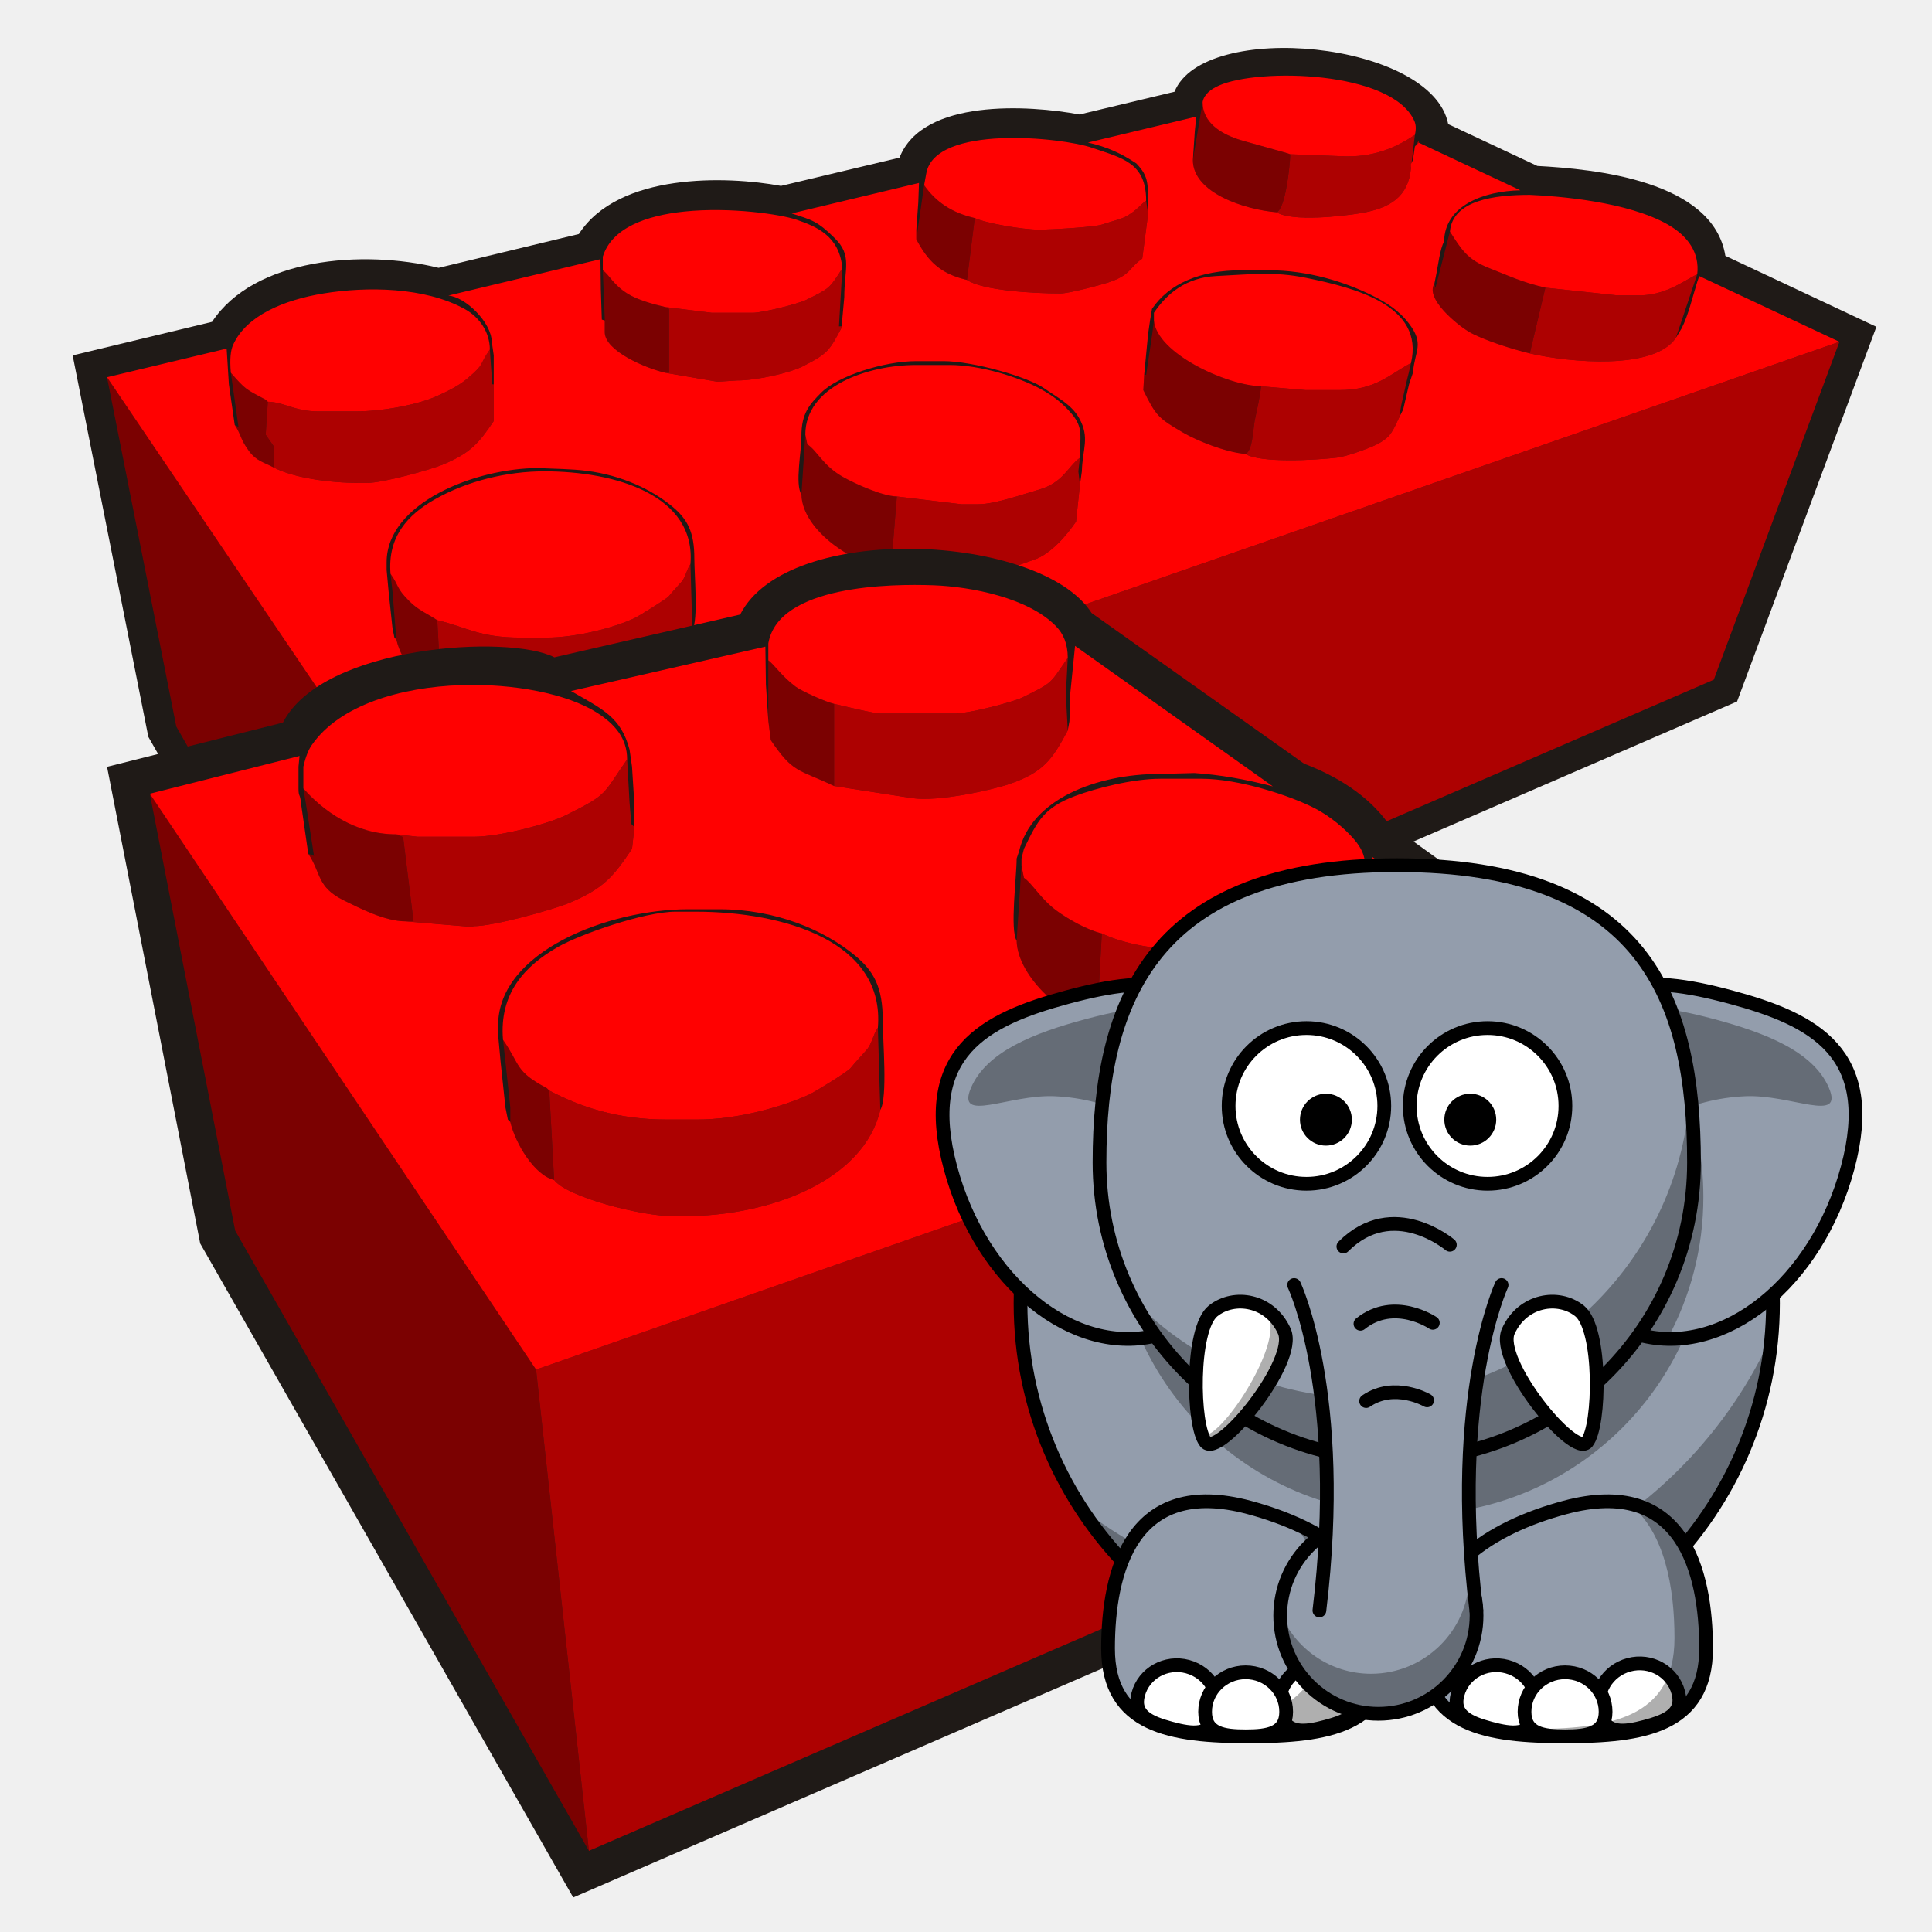
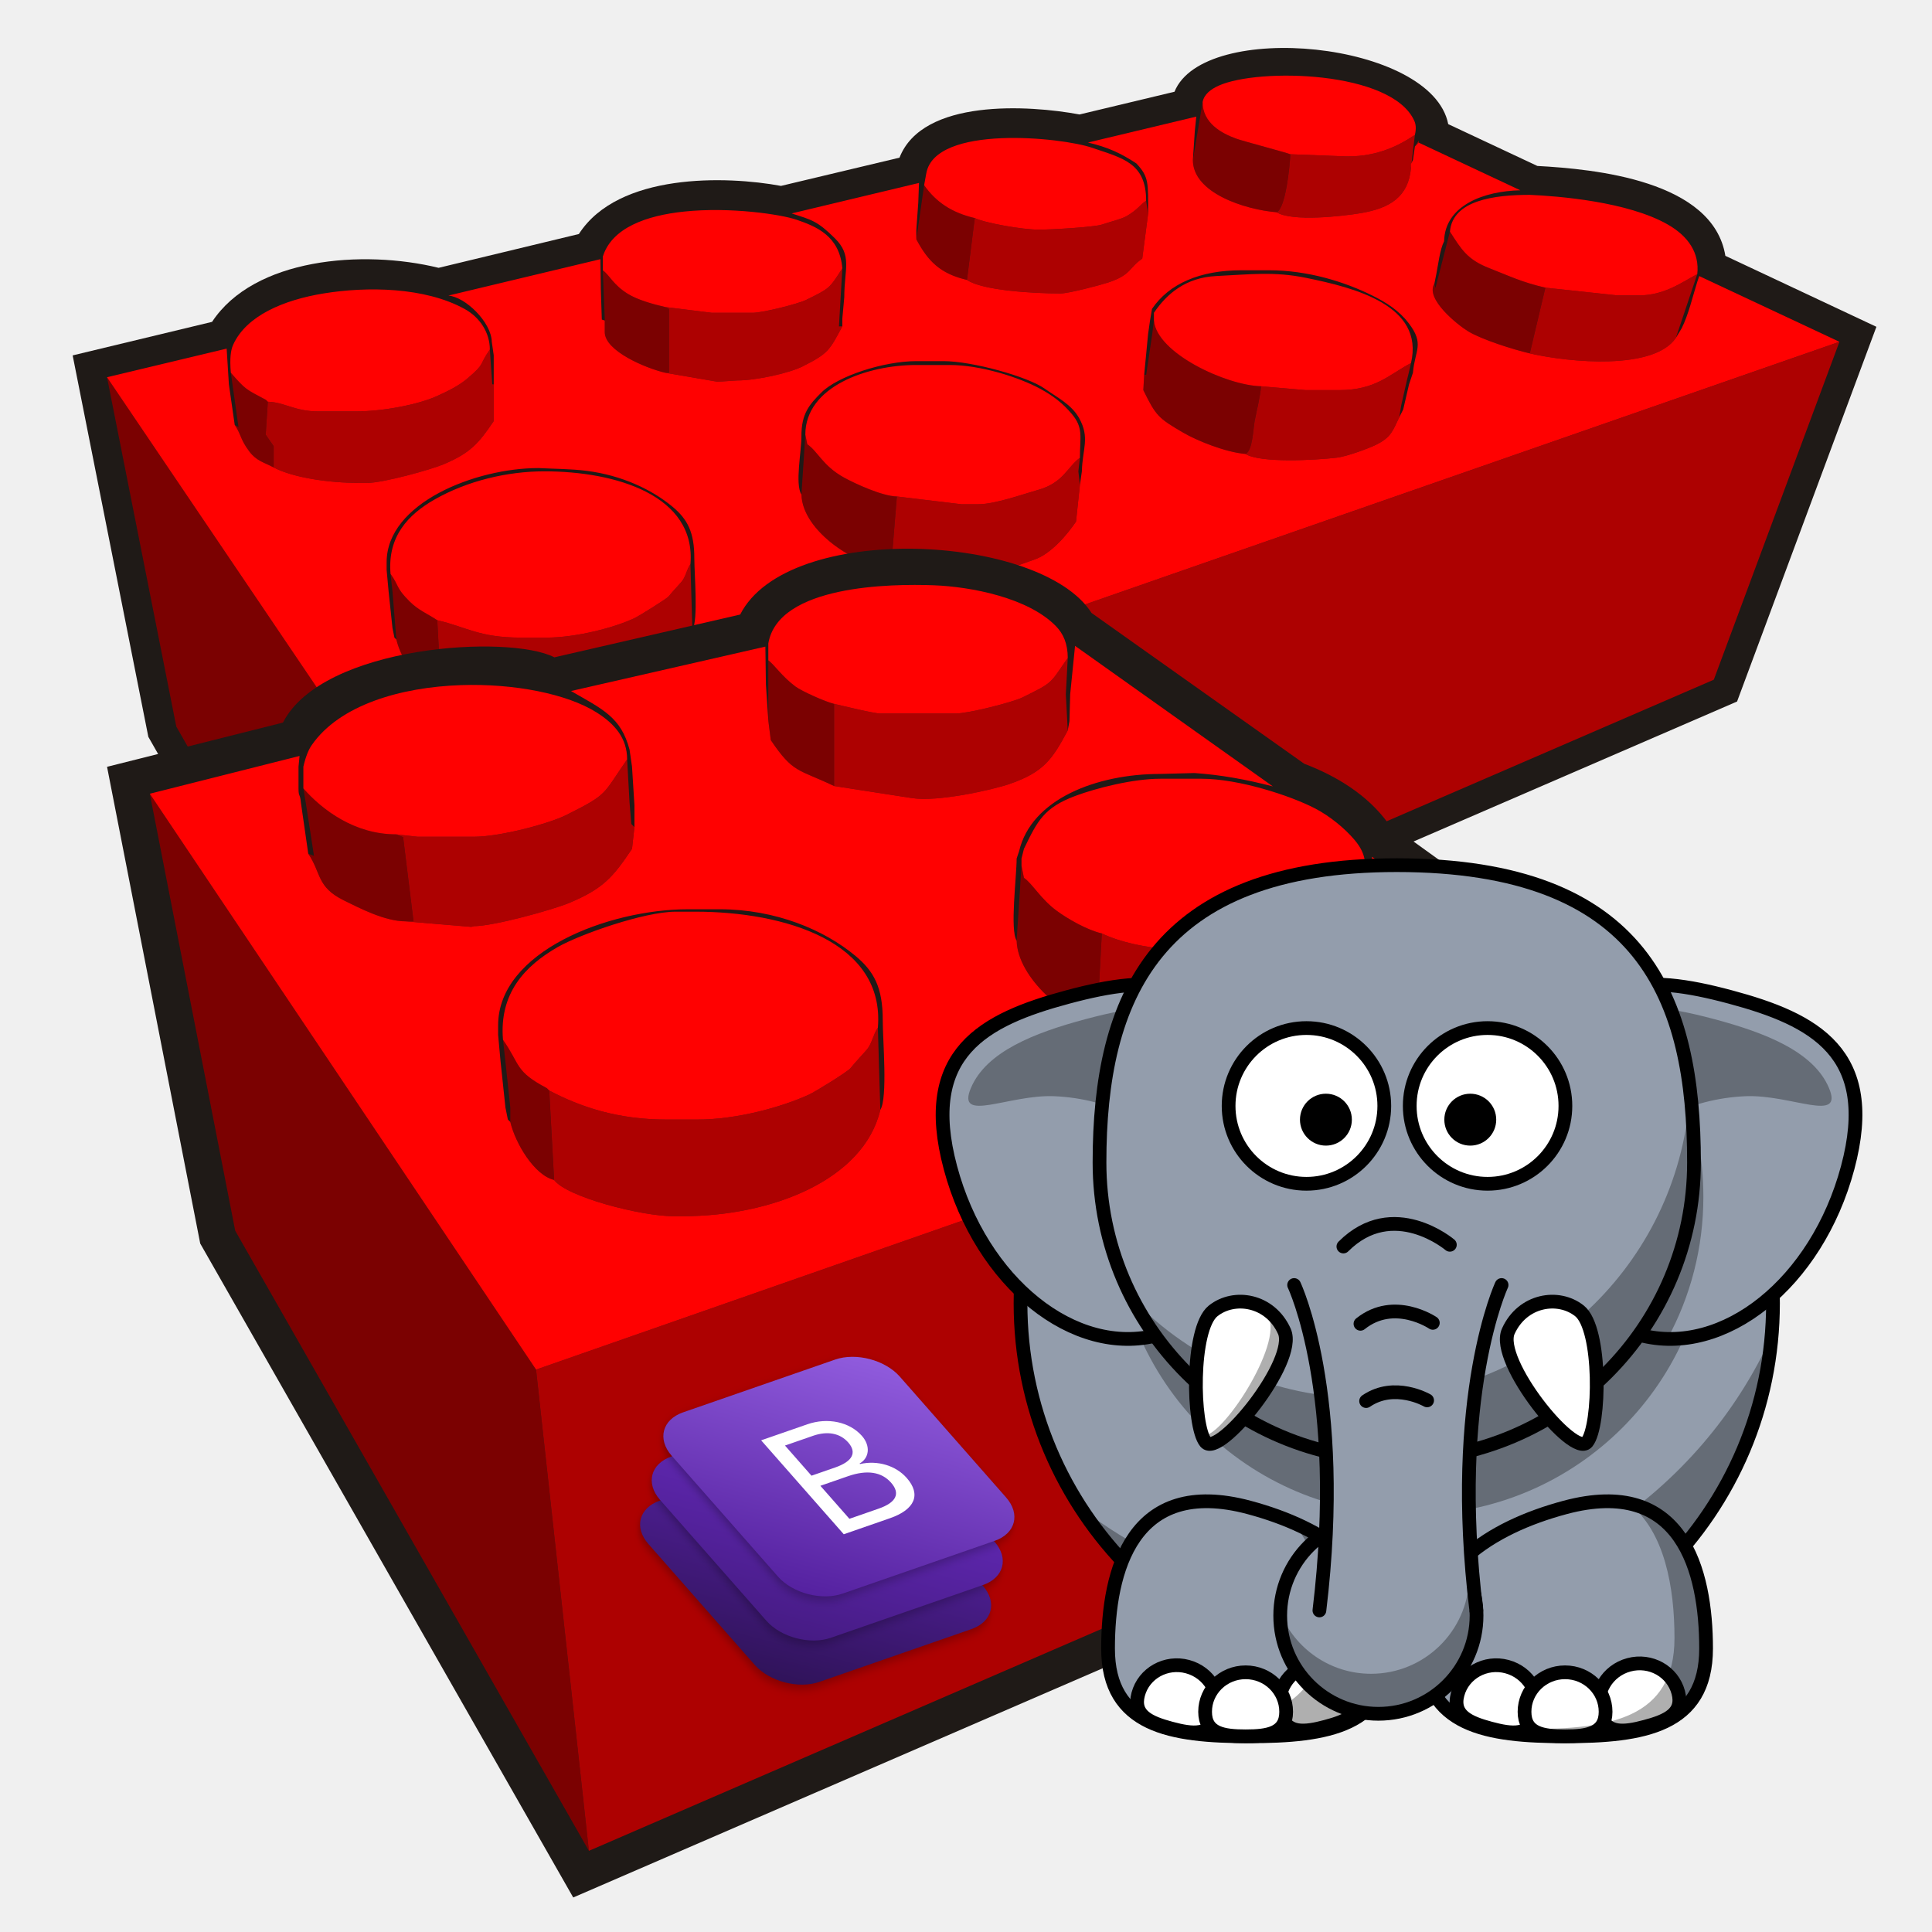
- <svg xmlns="http://www.w3.org/2000/svg" xml:space="preserve" width="600px" height="600px" style="shape-rendering:geometricPrecision; text-rendering:geometricPrecision; image-rendering:optimizeQuality; fill-rule:evenodd; clip-rule:evenodd" viewBox="0 0 600 600" version="1.1" id="svg22">
+ <svg xmlns="http://www.w3.org/2000/svg" xmlns:xlink="http://www.w3.org/1999/xlink" xml:space="preserve" width="600px" height="600px" style="shape-rendering:geometricPrecision; text-rendering:geometricPrecision; image-rendering:optimizeQuality; fill-rule:evenodd; clip-rule:evenodd" viewBox="0 0 600 600" version="1.1" id="svg22">
  <defs id="defs4">
    <style type="text/css" id="style2">
    .fil0 {fill:#1F1A17}
    .fil1 {fill:#7B0101}
    .fil2 {fill:#AD0101}
    .fil3 {fill:#FF0101}
   </style>
+     <linearGradient x1="314.624" y1="547.206" x2="427.377" y2="432.484" id="linearGradient3834" xlink:href="#linearGradient3820" gradientUnits="userSpaceOnUse" gradientTransform="matrix(1.066667,0,0,1.066667,-55.46667,0)" />
+     <linearGradient id="linearGradient3820">
+       <stop id="stop3822" style="stop-color:#070135;stop-opacity:1" offset="0" />
+       <stop id="stop3824" style="stop-color:#612d50;stop-opacity:1" offset="1" />
+     </linearGradient>
+     <linearGradient x1="314.624" y1="547.206" x2="427.377" y2="432.484" id="linearGradient3834-3" xlink:href="#linearGradient3820" gradientUnits="userSpaceOnUse" gradientTransform="translate(-52)" />
+     <filter id="a" width="1.08" height="1.12" x="-0.04" y="-0.043" filterUnits="objectBoundingBox">
+       <feOffset dy="10" in="SourceAlpha" result="shadowOffsetOuter1" id="feOffset10" />
+       <feGaussianBlur in="shadowOffsetOuter1" result="shadowBlurOuter1" stdDeviation="10" id="feGaussianBlur12" />
+       <feColorMatrix in="shadowBlurOuter1" values="0 0 0 0 0 0 0 0 0 0 0 0 0 0 0 0 0 0 0.25 0" id="feColorMatrix14" />
+     </filter>
+     <linearGradient id="c" x1="357.805" x2="357.805" y1="268.965" y2="983.329" gradientTransform="scale(1.219845,0.8197762)" gradientUnits="userSpaceOnUse">
+       <stop offset="0%" stop-color="#5C24AE" id="stop4" />
+       <stop offset="100%" stop-color="#30135A" id="stop6" />
+     </linearGradient>
+     <filter id="d" width="1.08" height="1.12" x="-0.04" y="-0.043" filterUnits="objectBoundingBox">
+       <feOffset dy="10" in="SourceAlpha" result="shadowOffsetOuter1" id="feOffset23" />
+       <feGaussianBlur in="shadowOffsetOuter1" result="shadowBlurOuter1" stdDeviation="10" id="feGaussianBlur25" />
+       <feColorMatrix in="shadowBlurOuter1" values="0 0 0 0 0 0 0 0 0 0 0 0 0 0 0 0 0 0 0.25 0" id="feColorMatrix27" />
+     </filter>
+     <linearGradient id="f" x1="357.805" x2="357.805" y1="11.176" y2="849.146" gradientTransform="scale(1.219845,0.8197762)" gradientUnits="userSpaceOnUse">
+       <stop offset="0%" stop-color="#7331D4" id="stop17" />
+       <stop offset="100%" stop-color="#461B84" id="stop19" />
+     </linearGradient>
+     <filter id="g" width="1.08" height="1.12" x="-0.04" y="-0.043" filterUnits="objectBoundingBox">
+       <feOffset dy="10" in="SourceAlpha" result="shadowOffsetOuter1" id="feOffset36" />
+       <feGaussianBlur in="shadowOffsetOuter1" result="shadowBlurOuter1" stdDeviation="10" id="feGaussianBlur38" />
+       <feColorMatrix in="shadowBlurOuter1" values="0 0 0 0 0 0 0 0 0 0 0 0 0 0 0 0 0 0 0.25 0" id="feColorMatrix40" />
+     </filter>
+     <linearGradient id="i" x1="357.805" x2="357.805" y1="0.6" y2="714.963" gradientTransform="scale(1.219845,0.8197762)" gradientUnits="userSpaceOnUse">
+       <stop offset="0%" stop-color="#905BDD" id="stop30" />
+       <stop offset="100%" stop-color="#5521A0" id="stop32" />
+     </linearGradient>
  </defs>
  <g transform="matrix(0.9524495,0,0,0.9455897,16.91391,-23.86082)" style="clip-rule:evenodd;fill-rule:evenodd;image-rendering:optimizeQuality;shape-rendering:geometricPrecision;text-rendering:geometricPrecision" id="g4609">
    <g id="Livello_x0020_1-7">
      <g id="_76285576">
        <path d="m 454.456,66.002 29.062,13.735 c 18.697,1.019 57.304,4.763 61.303,29.518 l 49.247,23.308 -45.431,123.072 -420.779,183.377 L 30.607,267.231 5.933,141.957 51.388,130.943 c 13.658,-20.926 49.078,-23.863 73.871,-17.746 l 45.731,-11.106 C 183.849,81.954 219.024,82.953 236.891,86.291 l 38.645,-9.276 c 7.531,-19.452 42.156,-17.292 58.704,-14.186 l 30.962,-7.463 c 9.485,-23.723 83.956,-16.657 89.254,10.637 z" class="fil0" id="_75493720" style="fill:#1f1a17" />
        <polygon points="39.726,263.852 131.951,426.755 118.466,300.048 17.131,149.132 " class="fil1" id="_75377024" style="fill:#7b0101" />
        <path d="m 357.937,134.944 -1.97,13.41 -0.646,-0.071 -0.284,5.074 c 4.11,8.437 4.85,9.185 12.994,13.967 4.517,2.652 13.823,6.455 20.311,6.995 2.362,-0.954 2.521,-8.461 3.018,-10.952 0.712,-3.571 1.772,-7.796 2.062,-11.273 -11.227,-0.251 -34.03,-10.836 -34.925,-21.59 z" class="fil1" id="_76285520" style="fill:#7b0101" />
        <path d="m 449.936,118.438 c -3.086,4.969 7.646,13.55 11.041,15.629 4.302,2.633 14.526,5.939 20.074,7.231 l 5.08,-21.589 c -7.7,-1.794 -11.749,-3.83 -18.338,-6.427 -7.094,-2.795 -9.031,-6.086 -12.776,-11.988 l -4.73,18.51 z m 0.635,-3.175 -0.635,1.271 z m 1.904,-7.62 -0.635,1.271 z m 0.635,-3.174 -0.635,1.27 z" class="fil1" id="_77826296" style="fill:#7b0101" />
        <path d="m 243.562,187.652 c 0.269,12.074 18.181,23.885 29.209,24.13 l 1.906,-23.495 c -4.84,-0.108 -13.744,-4.268 -17.264,-6.232 -6.922,-3.858 -8.549,-8.639 -11.946,-10.913 l -0.635,-3.175 z" class="fil1" id="_137696352" style="fill:#7b0101" />
        <path d="m 374.371,58.748 -3.175,19.05 c 0,10.82 16.966,16.284 27.305,17.144 2.887,-1.165 4.358,-15.168 4.445,-19.05 -0.517,-0.36 -15.239,-4.25 -17.705,-5.155 -5.315,-1.95 -10.87,-5.51 -10.87,-11.989 z m -1.906,7.62 -0.635,1.904 z" class="fil1" id="_46662232" style="fill:#7b0101" />
        <path d="m 179.426,130.502 v 3.81 c 0,6.236 13.507,11.896 19.685,13.336 h 1.27 V 126.692 l -1.27,-0.635 c -4.093,-0.953 -9.025,-2.364 -12.175,-4.334 -4.802,-3.004 -5.879,-6.071 -8.144,-7.73 l 0.635,15.875 z" class="fil1" id="_78641872" style="fill:#7b0101" />
        <path d="m 281.026,103.832 c 3.748,7.081 7.709,11.285 16.511,13.336 L 300.076,96.848 c -7.477,-1.742 -12.679,-5.284 -16.51,-10.795 z m 0.636,-7.62 -0.636,4.446 z m 0.635,-9.524 -0.635,5.08 z" class="fil1" id="_77331888" style="fill:#7b0101" />
        <path d="m 110.212,219.402 1.27,15.876 c 1.652,7.092 7.769,15.552 14.605,17.144 l -1.27,-23.495 c -3.306,-2.214 -6.167,-3.269 -9.05,-6.191 -4.543,-4.603 -3.168,-4.7 -6.19,-9.049 z" class="fil1" id="_137696640" style="fill:#7b0101" />
        <path d="m 58.776,164.792 c 2.174,3.246 1.73,4.626 4.698,8.638 2.363,3.193 4.631,3.548 8.003,5.333 v -6.985 l -2.598,-3.769 0.692,-10.836 -0.635,-0.635 c -6.667,-3.528 -6.634,-3.372 -11.43,-8.89 l 2.507,17.833 z m 0,-2.54 -0.635,-1.904 z m -1.27,-8.255 -0.635,-2.539 z" class="fil1" id="_78162008" style="fill:#7b0101" />
        <polygon points="118.466,300.048 131.951,426.755 541.048,248.47 582.016,137.488 " class="fil2" id="_76665864" style="fill:#ad0101" />
        <path d="m 124.817,228.928 1.27,23.495 c 2.558,3.492 21.175,7.62 27.94,7.62 h 2.54 c 22.919,0 47.128,-9.451 51.434,-27.94 l -0.635,-21.59 c -1.31,1.886 -1.477,4.169 -2.992,5.899 -1.672,1.91 -2.442,2.665 -4.15,4.739 -0.594,0.721 -9.582,6.356 -10.818,6.962 -6.592,3.235 -19.379,6.529 -29.03,6.529 h -8.255 c -13.74,0 -17.8,-3.5 -27.305,-5.714 z" class="fil2" id="_78258624-3" style="fill:#ad0101" />
        <path d="m 143.231,141.932 -0.635,-4.445 z m -1.27,-1.904 c -3.751,5.398 -1.288,4.312 -7.14,9.37 -2.939,2.542 -6.394,4.213 -9.998,5.876 -6.079,2.806 -17.626,5.074 -26.676,5.074 H 86.082 c -7.781,0 -11.116,-3.055 -16.511,-3.175 l -0.635,-0.635 0.635,0.635 -0.692,10.836 2.598,3.769 v 6.985 c 6.404,3.389 18.1,5.08 27.94,5.08 h 2.54 c 5.204,0 20.72,-4.337 24.973,-6.14 8.771,-3.722 11.471,-6.966 16.301,-14.179 v -16.511 4.446 l -0.48,-0.008 z" class="fil2" id="_77500776-5" style="fill:#ad0101" />
        <path d="m 274.676,188.287 -1.906,23.495 16.447,2.994 9.588,-0.454 c 7.276,0 14.983,-3.354 20.723,-5.312 5.384,-1.836 10.715,-8.207 13.567,-12.468 l 1.27,-12.065 -0.508,-4.445 0.508,-4.445 c -4.098,3.002 -5.384,8.215 -13.596,10.534 -4.728,1.334 -13.992,4.706 -19.423,4.706 h -5.716 z" class="fil2" id="_78207744-6" style="fill:#ad0101" />
        <path d="m 199.111,126.058 1.27,0.635 v 20.956 h -1.27 l 17.089,2.963 6.406,-0.424 c 6.358,0 17.066,-2.44 21.396,-4.639 8.344,-4.24 8.72,-5.252 12.894,-13.14 l -1.102,0.012 1.102,-19.062 c -4.331,6.826 -4.165,6.572 -11.831,10.393 -2.519,1.255 -14.086,4.212 -17.38,4.212 H 214.351 Z m 57.785,3.81 0.635,-6.985 z" class="fil2" id="_75510104-2" style="fill:#ad0101" />
        <path d="m 300.076,96.848 -2.539,20.32 c 4.946,3.437 21.396,4.445 30.48,4.445 2.725,0 12.766,-2.682 15.479,-3.571 7.704,-2.521 6.824,-4.934 11.191,-7.859 l 1.904,-14.605 -0.635,-4.445 c -2.354,1.724 -2.738,2.928 -6.353,5.077 -1.603,0.953 -5.72,1.967 -8.028,2.767 -2.495,0.864 -16.778,1.681 -20.544,1.681 -5.41,0 -17.495,-2.15 -20.956,-3.81 z" class="fil2" id="_75139072-9" style="fill:#ad0101" />
        <path d="m 393.421,152.093 c -0.289,3.476 -1.35,7.702 -2.062,11.273 -0.497,2.491 -0.656,9.998 -3.018,10.952 4.817,3.056 22.746,2.062 29.8,1.225 3.233,-0.384 10.441,-3.05 12.87,-4.276 4.877,-2.461 5.33,-4.504 7.495,-9.016 l 0.604,-3.816 1.864,-8.26 0.62,-2.518 0.722,-3.186 c -7.192,3.805 -11.477,8.89 -23.495,8.89 h -10.795 z" class="fil2" id="_77970704" style="fill:#ad0101" />
        <path d="m 486.131,119.708 -5.08,21.589 c 13.246,3.086 40.529,5.516 47.624,-5.08 l 6.985,-20.956 c -5.106,2.702 -10.664,6.985 -19.05,6.985 h -6.985 z m 50.165,-3.81 -0.635,0.635 z m -0.635,1.904 -0.635,0.635 z m -1.27,3.175 0.635,-1.27 z m -1.906,6.985 -0.635,0.635 z m -0.635,1.904 -0.635,0.635 z m -1.27,3.175 0.635,-1.27 z" class="fil2" id="_78794168" style="fill:#ad0101" />
        <path d="m 402.946,75.893 c -0.086,3.882 -1.558,17.885 -4.445,19.05 4.979,3.158 21.372,1.339 27.572,0.266 9.27,-1.603 15.442,-5.25 16.243,-14.872 l 1.27,-10.795 c -6.053,4.054 -13.496,7.573 -24.13,6.985 z m 40.64,-2.54 1.27,-1.27 V 71.448 Z m -1.27,5.716 0.635,-1.27 z" class="fil2" id="_77969560" style="fill:#ad0101" />
        <path d="m 208.001,232.103 c -4.307,18.488 -28.516,27.94 -51.434,27.94 h -2.54 c -6.764,0 -25.381,-4.128 -27.94,-7.62 -6.836,-1.592 -12.953,-10.052 -14.605,-17.144 l -0.635,-0.636 -0.635,-3.174 -1.27,-12.066 -0.636,-6.984 v -2.54 c 0,-19.394 28.843,-30.919 49.53,-30.919 5.222,0.277 10.577,0.253 15.76,0.92 11.417,1.47 21.202,6.146 27.892,11.747 4.838,4.051 7.166,8.293 7.15,16.981 -0.011,5.068 1.331,20.396 -0.636,23.496 z m -98.424,-18.415 c 3.022,4.349 1.646,4.446 6.19,9.049 2.884,2.922 5.744,3.977 9.05,6.191 9.505,2.214 13.565,5.714 27.305,5.714 h 8.255 c 9.652,0 22.439,-3.294 29.03,-6.529 1.236,-0.606 10.224,-6.241 10.818,-6.962 1.708,-2.074 2.478,-2.828 4.15,-4.739 1.514,-1.73 1.681,-4.013 2.992,-5.899 1.882,-22.607 -24.349,-30.48 -47.624,-30.48 -12.178,0 -25.226,3.166 -35.822,9.263 -8.666,4.987 -15.359,12.184 -14.342,24.392 z m 135.254,-45.72 0.635,3.175 c 3.397,2.274 5.024,7.055 11.946,10.913 3.521,1.963 12.425,6.124 17.264,6.232 l 20.954,2.54 h 5.716 c 5.431,0 14.695,-3.372 19.423,-4.706 8.212,-2.318 9.498,-7.531 13.596,-10.534 0,-6.985 1.213,-9.822 -2.692,-14.453 -2.947,-3.494 -6.006,-5.891 -10.22,-8.195 -6.847,-3.745 -19.34,-7.832 -29.633,-7.832 h -10.795 c -15.96,0 -36.194,7.05 -36.194,22.86 z m 90.17,12.065 -0.636,4.445 -1.27,12.065 c -2.852,4.261 -8.183,10.632 -13.567,12.468 -5.74,1.958 -13.447,5.312 -20.723,5.312 l -9.588,0.454 -16.447,-2.994 c -11.028,-0.245 -28.94,-12.055 -29.209,-24.13 -2.165,-3.41 0.028,-14.341 -0.007,-19.057 -0.058,-7.664 2.72,-10.606 6.51,-14.444 5.28,-5.351 20.293,-10.313 30.961,-10.313 h 8.891 c 9.335,0 27.449,5.098 32.91,8.999 4.102,2.93 8.737,5.164 11.263,9.692 3.624,6.497 1.075,10.145 0.912,17.503 z m 23.495,-49.53 c 0.895,10.754 23.698,21.34 34.925,21.59 l 14.605,1.27 h 10.795 c 12.018,0 16.303,-5.084 23.495,-8.89 4.418,-18.967 -18.403,-24.744 -34.24,-27.99 -10.489,-2.15 -18.139,-1.127 -29.263,-0.588 -9.84,0.478 -16.091,5.756 -20.317,12.068 z m 84.455,17.146 -1.27,3.81 -1.906,8.255 -1.27,2.539 c -2.165,4.512 -2.618,6.554 -7.495,9.016 -2.429,1.225 -9.637,3.892 -12.87,4.276 -7.054,0.836 -24.983,1.831 -29.8,-1.225 -6.488,-0.54 -15.794,-4.343 -20.311,-6.995 -8.143,-4.782 -8.884,-5.53 -12.994,-13.967 l 0.284,-5.074 1.27,-13.334 0.635,-4.446 0.636,-3.81 c 5.522,-8.246 15.572,-12.7 29.209,-12.7 h 8.891 c 12.936,0 24.948,3.908 33.654,8.255 4.729,2.362 8.723,4.924 11.896,9.06 5.33,6.947 2.06,8.888 1.44,16.34 z m -264.16,-38.1 v 4.445 c 2.266,1.66 3.342,4.727 8.144,7.73 3.15,1.97 8.082,3.382 12.175,4.334 l 15.24,1.906 h 13.334 c 3.294,0 14.861,-2.957 17.38,-4.212 7.666,-3.821 7.5,-3.568 11.831,-10.393 -0.889,-10.68 -8.502,-13.724 -14.861,-15.94 -5.153,-1.795 -21.667,-4.267 -36.623,-2.711 -12.392,1.289 -23.716,5.344 -26.621,14.84 z m 78.739,13.334 -0.635,6.985 v 2.54 c -4.174,7.888 -4.55,8.9 -12.894,13.14 -4.33,2.2 -15.038,4.639 -21.396,4.639 l -6.406,0.424 -17.089,-2.963 c -6.178,-1.44 -19.685,-7.099 -19.685,-13.336 v -3.81 l -0.956,-0.313 -0.314,-9.846 -0.136,-9.989 -49.586,11.952 c 5.587,0.464 14.02,8.762 14.162,15.181 l 0.635,4.445 v 5.08 16.511 c -4.83,7.213 -7.53,10.457 -16.301,14.179 -4.253,1.804 -19.769,6.14 -24.973,6.14 h -2.54 c -9.84,0 -21.535,-1.691 -27.94,-5.08 -3.372,-1.784 -5.64,-2.14 -8.003,-5.333 -2.968,-4.012 -2.524,-5.392 -4.698,-8.638 l -1.904,-13.334 -0.726,-11.729 -39.014,9.403 101.335,150.916 463.549,-162.56 -45.72,-21.589 -0.635,1.904 c -1.47,4.704 -2.872,10.823 -5.08,15.24 l -1.906,3.175 c -7.096,10.596 -34.379,8.166 -47.624,5.08 -5.548,-1.292 -15.772,-4.598 -20.074,-7.231 -3.395,-2.078 -14.128,-10.66 -11.041,-15.629 l 0.635,-3.175 c 0.602,-3.014 1.15,-8.014 2.539,-10.794 0.263,-11.783 12.994,-16.511 24.869,-16.73 l -33.124,-15.655 -1.27,1.27 -0.635,4.446 -0.635,1.27 v 1.27 c -0.802,9.622 -6.973,13.268 -16.243,14.872 -6.2,1.073 -22.594,2.892 -27.572,-0.266 -10.339,-0.86 -27.305,-6.324 -27.305,-17.144 l 0.635,-9.526 0.481,-4.746 -35.326,8.514 c 6.523,1.519 10.866,3.604 15.773,6.86 4.144,4.428 3.876,6.409 3.832,16.676 l -1.904,14.605 c -4.367,2.924 -3.487,5.338 -11.191,7.859 -2.713,0.889 -12.754,3.571 -15.479,3.571 -9.084,0 -25.534,-1.008 -30.48,-4.445 -8.802,-2.051 -12.763,-6.254 -16.511,-13.336 v -3.174 l 0.636,-8.891 0.23,-6.449 -41.509,10.006 c 6.502,2.14 8.303,2.411 14.072,8.159 5.761,5.74 3.076,10.052 3.076,19.399 z m 26.749,-40.759 c -0.238,1.31 -0.476,2.62 -0.714,3.93 3.83,5.512 9.032,9.053 16.51,10.795 3.461,1.66 15.546,3.81 20.956,3.81 3.766,0 18.049,-0.817 20.544,-1.681 2.308,-0.8 6.425,-1.814 8.028,-2.767 3.614,-2.149 3.998,-3.353 6.353,-5.077 0,-12.532 -7.895,-13.988 -17.572,-17.353 -10.066,-3.502 -51.192,-7.684 -54.104,8.344 z m 170.736,19.17 c 3.745,5.902 5.682,9.193 12.776,11.988 6.589,2.597 10.638,4.633 18.338,6.427 l 23.495,2.539 h 6.985 c 8.386,0 13.944,-4.283 19.05,-6.985 0.778,-7.073 -3.035,-12.514 -9.643,-16.309 -13.063,-7.505 -35.592,-9.316 -44.966,-9.725 -11.564,0 -25.18,1.778 -26.035,12.065 z m -396.74,37.151 c -0.82,1.822 -1.163,4.475 -0.769,9.204 4.796,5.518 4.763,5.362 11.43,8.89 l 0.635,0.635 c 5.395,0.12 8.73,3.175 16.511,3.175 h 12.065 c 9.05,0 20.597,-2.268 26.676,-5.074 3.605,-1.663 7.06,-3.335 9.998,-5.876 5.852,-5.058 3.389,-3.972 7.14,-9.37 0,-5.545 -3.23,-10.566 -8.25,-13.34 -13.038,-7.207 -31.836,-7.398 -45.912,-5.088 -13.124,2.155 -25.248,7.334 -29.524,16.844 z" class="fil3" id="_78269496" style="fill:#ff0101" />
        <path d="m 379.622,53.357 c -2.653,1.199 -4.786,2.893 -5.251,5.392 0,6.814 6.042,10.218 10.87,11.989 2.466,0.905 17.188,4.795 17.705,5.155 l 16.511,0.635 c 10.633,0.588 18.077,-2.932 24.13,-6.985 0.493,-2.117 0.294,-3.521 -0.194,-4.624 -7.28,-16.446 -50.743,-17.45 -63.769,-11.562 z" class="fil3" id="_47303792-1" style="fill:#ff0101" />
      </g>
    </g>
  </g>
  <g id="g4612" transform="translate(57.02386,59.93848)">
    <g id="Livello_x0020_1" transform="matrix(0.9524495,0,0,0.9455897,-74.73616,36.23962)">
      <g id="_76796656">
        <path d="m 374.505,99.6 69.35,49.524 c 10.469,3.991 20.698,10.272 27.331,19.514 L 546.498,223.242 514.63,386.685 205.505,521.476 83.882,306.692 53.502,150.133 110.854,135.61 c 12.921,-25.455 73.835,-29.087 88.506,-21.435 l 60.582,-14.055 c 15.495,-30.755 98.026,-26.664 114.563,-0.52 z" class="fil0" id="_78231184" style="fill:#1f1a17" />
        <polygon points="210.62,506.156 193.382,348.102 67.442,158.973 95.29,302.486 " class="fil1" id="_78794960" style="fill:#7b0101" />
        <path d="m 118.309,161.991 2.673,17.401 -1.879,-0.732 c 4.305,6.431 2.711,10.957 11.633,15.354 4.987,2.458 13.284,6.87 20.116,6.87 l 2.579,-0.024 -3.393,-27.645 -2.36,-0.906 c -13.272,0 -23.859,-7.827 -30.163,-15.081 z" class="fil1" id="_77500208" style="fill:#7b0101" />
        <path d="m 350.084,207.236 c 0.272,12.206 16.535,26.183 26.195,26.986 l 1.587,-29.369 c -4.749,-1.107 -11.104,-4.755 -14.754,-7.471 -5.217,-3.884 -7.944,-8.976 -10.646,-10.785 l -0.795,-3.969 z" class="fil1" id="_77621680" style="fill:#7b0101" />
        <path d="m 269.121,135.005 -0.793,-11.907 0.793,11.907 0.793,6.349 c 7.353,10.979 8.873,9.435 20.639,15.081 v -26.988 c -2.745,-0.639 -10.54,-4.141 -12.578,-5.679 -4.518,-3.408 -6.883,-7.164 -8.854,-8.608 z" class="fil1" id="_78135248" style="fill:#7b0101" />
        <path d="m 183.396,246.923 1.589,15.081 v 4.763 c 1.632,7.008 7.864,17.553 14.287,19.05 l -1.589,-29.369 -0.793,-0.793 c -10.472,-5.541 -8.565,-7.641 -14.287,-15.876 z" class="fil1" id="_76234600" style="fill:#7b0101" />
        <polygon points="504.058,378.204 533.255,228.462 193.382,348.102 210.62,506.156 " class="fil2" id="_77301376" style="fill:#ad0101" />
        <path d="m 197.683,256.447 -0.793,-0.793 0.793,0.793 1.589,29.369 c 4.113,5.616 28.368,11.907 38.894,11.907 h 3.174 c 28.65,0 58.91,-11.809 64.294,-34.926 L 304.84,235.81 c -1.639,2.358 -1.847,5.211 -3.74,7.372 -2.091,2.388 -3.054,3.332 -5.189,5.925 -1.022,1.242 -11.541,7.767 -13.537,8.687 -8.966,4.127 -23.538,8.178 -36.273,8.178 H 235.783 c -15.725,0 -27.816,-4.083 -38.1,-9.525 z" class="fil2" id="_78258624" style="fill:#ad0101" />
        <path d="m 462.003,212.791 0.793,-3.175 V 206.44 l 0.793,-3.174 v -11.114 c -4.746,3.478 -6.146,9.352 -15.153,12.629 -5.406,1.966 -15.558,5.409 -22.123,5.658 -17.215,0.654 -35.98,0.396 -48.449,-5.586 l -1.587,29.369 c 5.145,4.473 26.463,6.351 37.305,6.351 h 3.969 c 20.59,0 36.008,-9.617 44.451,-22.226 v -2.382 z m 1.587,-11.907 0.793,-3.174 z" class="fil2" id="_77500776" style="fill:#ad0101" />
        <path d="m 223.084,147.703 c -8.126,11.694 -5.949,11.273 -19.839,18.262 -5.658,2.847 -21.541,7.137 -30.168,7.137 h -18.256 l -7.143,-0.793 2.36,0.906 3.393,27.645 -2.579,0.024 21.419,1.815 0.807,-0.227 c 6.505,0 25.901,-5.421 31.218,-7.677 11.184,-4.746 14.217,-8.527 20.376,-17.724 l 0.793,-7.143 -1.018,-1.026 -0.569,-6.912 z" class="fil2" id="_78207744" style="fill:#ad0101" />
        <path d="m 290.553,129.447 v 26.988 l 25.399,3.969 c 8.493,1.333 26.36,-2.73 31.864,-4.649 11.104,-3.865 13.932,-8.121 18.936,-17.577 l -0.625,-11.826 0.625,-11.986 c -6.033,8.681 -4.489,7.859 -14.79,12.993 -3.148,1.569 -17.605,5.263 -21.723,5.263 h -24.606 c -2.124,0 -12.262,-2.518 -15.081,-3.175 z" class="fil2" id="_47303792" style="fill:#ad0101" />
        <path d="m 305.634,262.797 c -5.385,23.116 -35.645,34.926 -64.294,34.926 h -3.174 c -10.525,0 -34.781,-6.291 -38.894,-11.907 -6.423,-1.497 -12.655,-12.042 -14.287,-19.05 l -0.795,-0.793 -0.793,-3.969 -1.587,-15.081 -0.793,-8.732 v -3.175 c 0,-24.243 36.053,-38.1 61.913,-38.1 h 10.319 c 18.265,0 34.101,6.793 44.245,15.287 6.048,5.062 8.958,10.365 8.935,21.227 -0.012,6.333 1.665,25.494 -0.793,29.369 z M 182.602,239.778 c 5.723,8.235 3.816,10.335 14.287,15.876 l 0.793,0.793 c 10.284,5.442 22.375,9.525 38.1,9.525 h 10.319 c 12.735,0 27.308,-4.051 36.273,-8.178 1.996,-0.919 12.516,-7.444 13.537,-8.687 2.135,-2.594 3.098,-3.537 5.189,-5.925 1.893,-2.162 2.1,-5.014 3.74,-7.372 2.35,-28.259 -30.436,-38.1 -59.532,-38.1 h -6.349 c -10.281,0 -31.265,7.457 -38.428,11.577 -10.832,6.234 -19.198,15.231 -17.928,30.491 z m 169.863,-62.706 -0.795,3.175 v 2.381 l 0.795,3.969 c 2.701,1.809 5.428,6.902 10.646,10.785 3.65,2.716 10.005,6.364 14.754,7.471 12.468,5.982 31.233,6.24 48.449,5.586 6.566,-0.249 16.718,-3.692 22.123,-5.658 9.008,-3.276 10.407,-9.15 15.153,-12.629 0,-8.732 1.516,-12.277 -3.365,-18.066 -3.239,-3.84 -8.081,-7.795 -12.765,-10.254 -8.151,-4.277 -25.024,-9.78 -37.051,-9.78 h -13.494 c -8.96,0 -20.974,3.103 -27.699,5.638 -10.229,3.857 -12.324,8.155 -16.75,17.381 z m 16.668,-66.665 -1.587,15.866 -0.246,8.887 -0.547,3.018 c -5.004,9.456 -7.832,13.711 -18.936,17.577 -5.505,1.919 -23.372,5.982 -31.864,4.649 l -25.399,-3.969 c -11.766,-5.646 -13.286,-4.103 -20.639,-15.081 l -0.793,-6.349 -0.793,-11.907 -0.172,-12.447 -63.37,14.589 c 10.314,6.002 16.3,8.553 19.093,19.29 l 0.793,5.556 0.793,12.699 v 5.556 1.589 l -0.793,7.143 c -6.159,9.197 -9.192,12.978 -20.376,17.724 -5.317,2.256 -24.712,7.677 -31.218,7.677 l -0.807,0.227 -21.419,-1.815 c -6.832,0 -15.129,-4.412 -20.116,-6.87 -8.922,-4.396 -7.327,-8.924 -11.633,-15.354 l -0.793,-5.558 -1.589,-11.112 c -0.272,-3.261 -0.793,-1.773 -0.793,-4.763 v -3.175 -3.967 l 0.339,-3.522 -48.825,12.409 125.94,189.129 339.873,-119.64 -67.279,-48.78 -1.591,18.029 -0.793,3.174 v 2.382 l -0.793,3.174 v 3.175 l -0.793,3.175 v 3.174 2.382 c -8.444,12.609 -23.86,22.226 -44.451,22.226 h -3.969 c -10.842,0 -32.16,-1.878 -37.305,-6.351 -9.66,-0.804 -25.923,-14.781 -26.195,-26.986 -2.247,-3.542 0,-21 0,-26.988 l 0.793,-2.382 c 3.999,-17.166 25.282,-25.399 46.038,-25.399 l 11.16,-0.291 c 8.52,0.575 17.038,2.143 25.558,4.392 z m -248.9,32.608 c -0.992,1.444 -1.891,3.521 -2.72,7.069 v 7.143 c 6.304,7.254 16.892,15.081 30.163,15.081 l 7.143,0.793 h 18.256 c 8.627,0 24.51,-4.29 30.168,-7.137 13.89,-6.99 11.713,-6.569 19.839,-18.262 0,-7.029 -4.114,-11.698 -9.897,-15.39 -9.597,-6.125 -26.881,-9.598 -44.291,-9.009 -19.731,0.669 -39.623,6.555 -48.663,19.712 z" class="fil3" id="_75510104" style="fill:#ff0101" />
        <path d="m 269.121,109.604 v 5.556 c 1.971,1.444 4.337,5.2 8.854,8.608 2.037,1.538 9.832,5.04 12.578,5.679 2.818,0.657 12.957,3.175 15.081,3.175 h 24.606 c 4.117,0 18.575,-3.695 21.723,-5.263 10.3,-5.135 8.757,-4.312 14.79,-12.993 0,-4.76 -1.51,-8.007 -3.855,-10.434 -9.008,-9.322 -27.643,-12.966 -39.918,-13.425 -13.835,-0.516 -50.617,-0.073 -53.859,19.096 z" class="fil3" id="_75139072" style="fill:#ff0101" />
      </g>
    </g>
  </g>
  <g transform="matrix(1.066667,0,0,1.066667,290.5968,266.5492)" id="g882">
    <path d="M 243.77,129.57 C 243.78,190.08 194.74,239.14 134.23,239.14 73.721,239.14 24.67,190.08 24.69,129.57 24.674,69.061 73.721,20 134.23,20 c 60.51,0 109.55,49.061 109.54,109.57 z" style="fill:#939dac;stroke:#000000;stroke-width:4;stroke-linecap:round;stroke-linejoin:round" id="path2383" />
    <path d="m 243.34,139.16 c -20.83,45.69 -66.93,77.46 -120.43,77.46 -30.331,0 -58.255,-10.21 -80.566,-27.37 19.534,30.03 53.378,49.87 91.876,49.87 57.28,0 104.28,-43.94 109.12,-99.96 z" style="fill:#000000;fill-opacity:0.314" id="path3353" />
    <path d="m 50.172,230.07 c -0.006,22.68 18.377,25.57 41.057,25.57 22.681,0 41.061,-2.89 41.061,-25.57 0,-22.68 -19.15,-35.2 -41.061,-41.07 -34.081,-9.13 -41.063,18.39 -41.057,41.07 z" style="fill:#939dac;stroke:#000000;stroke-width:4;stroke-linecap:round;stroke-linejoin:round" id="path3245" />
    <path d="m 123.19,242.86 c 1.64,6.13 -3.25,8.27 -9.55,9.96 -6.29,1.69 -11.61,2.27 -13.25,-3.85 -1.641,-6.13 2.13,-12.47 8.43,-14.15 6.29,-1.69 12.73,1.91 14.37,8.04 z" style="fill:#ffffff;stroke:#000000;stroke-width:4;stroke-linecap:round;stroke-linejoin:round" id="path3239" />
    <path d="m 225.27,104.57 c 0.02,47.81 -38.73,86.57 -86.54,86.57 -47.808,0 -86.559,-38.76 -86.544,-86.57 C 52.171,56.763 90.922,18 138.73,18 c 47.81,0 86.56,38.763 86.54,86.57 z" style="fill:#000000;fill-opacity:0.314" id="path3307" />
    <path d="m 265.51,90.103 c -8.95,33.437 -36.06,55.237 -60.55,48.677 -24.48,-6.56 -37.06,-38.991 -28.09,-72.429 8.95,-33.441 29.98,-32.537 54.46,-25.977 24.49,6.56 43.15,16.292 34.18,49.729 z" style="fill:#939dac;stroke:#000000;stroke-width:4;stroke-linecap:round;stroke-linejoin:round" id="path2400" />
    <path d="m 4.286,90.103 c 8.953,33.437 36.063,55.237 60.547,48.677 24.483,-6.56 37.067,-38.991 28.096,-72.429 -8.953,-33.441 -29.981,-32.537 -54.464,-25.977 -24.483,6.56 -43.146,16.292 -34.179,49.729 z" style="fill:#939dac;stroke:#000000;stroke-width:4;stroke-linecap:round;stroke-linejoin:round" id="path3218" />
    <path d="m 198.94,38.179 c -9.74,2.974 -17.48,11.084 -22.06,28.188 -8.97,33.437 3.61,65.843 28.09,72.403 2.67,0.72 5.36,1.06 8.07,1.13 6.68,-12.28 10.47,-26.38 10.46,-41.346 0.01,-23.492 -9.37,-44.777 -24.56,-60.375 z" style="fill:#000000;fill-opacity:0.314" id="path3309" />
    <path d="m 205.16,43.242 c -14.77,-0.154 -26.63,6.634 -32.78,29.625 -4.97,18.526 -3.34,36.723 3.28,50.403 4.97,-23.475 27.2,-52.561 60.06,-53.997 13.33,-0.582 28.81,8.047 24.32,-2.469 -4.5,-10.515 -18.42,-15.97 -33.22,-19.937 -7.65,-2.05 -14.95,-3.555 -21.66,-3.625 z" style="fill:#000000;fill-opacity:0.314" id="path3314" />
    <path d="M 65.15,43.242 C 79.919,43.088 91.777,49.876 97.932,72.867 102.9,91.393 101.27,109.59 94.65,123.27 89.686,99.795 67.453,70.709 34.588,69.273 21.26,68.691 5.779,77.32 10.275,66.804 14.771,56.289 28.687,50.834 43.494,46.867 51.145,44.817 58.437,43.312 65.15,43.242 Z" style="fill:#000000;fill-opacity:0.314" id="path3321" />
    <path d="m 220.77,88.569 c 0.02,47.811 -38.73,86.571 -86.54,86.571 -47.808,0 -86.559,-38.76 -86.544,-86.571 C 47.671,40.763 63.763,2 134.23,2 c 71.88,0 86.56,38.763 86.54,86.569 z" style="fill:#939dac;stroke:#000000;stroke-width:4;stroke-linecap:round;stroke-linejoin:round" id="path2398" />
    <path d="m 130.6,72.099 c 0,12.519 -10.14,22.67 -22.66,22.67 -12.522,0 -22.67,-10.151 -22.666,-22.67 C 85.27,59.58 95.418,49.43 107.94,49.43 c 12.52,0 22.66,10.15 22.66,22.669 z" style="fill:#ffffff;stroke:#000000;stroke-width:4;stroke-linecap:round;stroke-linejoin:round" id="path3157" />
    <path d="m 183.33,72.099 c 0.01,12.519 -10.14,22.67 -22.66,22.67 -12.52,0 -22.67,-10.151 -22.66,-22.67 C 138,59.58 148.15,49.43 160.67,49.43 c 12.52,0 22.67,10.15 22.66,22.669 z" style="fill:#ffffff;stroke:#000000;stroke-width:4;stroke-linecap:round;stroke-linejoin:round" id="path3159" />
    <path d="m 163.19,76.099 c 0,4.173 -3.38,7.557 -7.56,7.557 -4.17,0 -7.55,-3.384 -7.55,-7.557 0,-4.173 3.38,-7.556 7.55,-7.556 4.18,0 7.56,3.383 7.56,7.556 z" style="fill:#000000" id="path3161" />
    <path d="m 121.16,76.099 c 0,4.173 -3.38,7.557 -7.56,7.557 -4.17,0 -7.55,-3.384 -7.55,-7.557 0,-4.173 3.38,-7.556 7.55,-7.556 4.18,0 7.56,3.383 7.56,7.556 z" style="fill:#000000" id="path3163" />
    <path d="m 224.29,230.07 c 0,22.68 -18.38,25.57 -41.06,25.57 -22.68,0 -41.06,-2.89 -41.06,-25.57 0,-22.68 19.15,-35.2 41.06,-41.07 34.08,-9.13 41.06,18.39 41.06,41.07 z" style="fill:#939dac;stroke:#000000;stroke-width:4;stroke-linecap:round;stroke-linejoin:round" id="path3220" />
    <path d="m 104.22,193.49 c 5.62,7.36 9.07,16.56 9.07,27.91 0,26.82 -18.387,30.25 -41.066,30.25 -3.51,0 -6.905,-0.11 -10.157,-0.35 7.44,3.61 17.752,4.35 29.157,4.35 22.676,0 41.066,-2.92 41.066,-25.6 0,-18.02 -12.1,-29.61 -28.07,-36.56 z" style="fill:#000000;fill-opacity:0.314" id="path3297" />
    <path d="m 157.46,220.5 c 0,15.78 -12.8,28.58 -28.58,28.58 -15.79,0 -28.59,-12.8 -28.58,-28.58 -0.01,-15.79 12.79,-28.59 28.58,-28.59 15.78,0 28.58,12.8 28.58,28.59 z" style="fill:#939dac;stroke:#000000;stroke-width:4;stroke-linecap:round;stroke-linejoin:round" id="path2404" />
    <path d="m 81.746,249.5 c -1.64,6.13 -6.952,5.54 -13.248,3.85 -6.296,-1.69 -11.19,-3.83 -9.546,-9.96 1.64,-6.13 8.074,-9.73 14.37,-8.04 6.296,1.69 10.068,8.02 8.424,14.15 z" style="fill:#ffffff;stroke:#000000;stroke-width:4;stroke-linecap:round;stroke-linejoin:round" id="path3241" />
    <path d="m 219.25,72.461 c -4.93,47.579 -45.14,84.689 -94.03,84.689 -26.647,0 -50.717,-11.04 -67.903,-28.78 14.4,27.79 43.443,46.78 76.903,46.78 47.81,0 86.58,-38.79 86.57,-86.596 0,-5.504 -0.55,-10.875 -1.54,-16.093 z" style="fill:#000000;fill-opacity:0.314" id="path3302" />
    <path d="m 157.39,218.99 h -45.68 c 7.66,-63.28 -7.36,-94.75 -7.36,-94.75 h 60.4 c 0,0 -15.02,32.17 -7.36,94.75 z" style="fill:#939dac;fill-rule:evenodd" id="path3188" />
    <path d="m 164.75,124.24 c 0,0 -15.02,32.17 -7.36,94.75 m -45.68,0 c 7.66,-63.28 -7.36,-94.75 -7.36,-94.75" style="fill:none;stroke:#000000;stroke-width:4;stroke-linecap:round" id="path3183" />
    <path d="m 187.44,131.78 c 6.52,5.2 6.05,33.51 2.19,38.21 -3.87,4.69 -26.86,-23.58 -22.93,-32.29 4.13,-9.16 14.61,-10.82 20.74,-5.92 z" style="fill:#ffffff;fill-rule:evenodd;stroke:#000000;stroke-width:4;stroke-linejoin:round" id="path3190" />
    <path d="m 118.69,113.03 c 14.5,-14.499 31,-0.5 31,-0.5" style="fill:none;stroke:#000000;stroke-width:4;stroke-linecap:round" id="path3192" />
    <path d="m 123.66,135.53 c 9.85,-7.89 21.07,-0.27 21.07,-0.27" style="fill:none;stroke:#000000;stroke-width:4;stroke-linecap:round" id="path3194" />
    <path d="m 125.31,158.03 c 8.31,-5.68 17.76,-0.2 17.76,-0.2" style="fill:none;stroke:#000000;stroke-width:4;stroke-linecap:round" id="path3196" />
    <path d="m 80.765,131.78 c -6.52,5.2 -6.053,33.51 -2.187,38.21 3.866,4.69 26.852,-23.58 22.922,-32.29 -4.129,-9.16 -14.602,-10.82 -20.735,-5.92 z" style="fill:#ffffff;fill-rule:evenodd;stroke:#000000;stroke-width:4;stroke-linejoin:round" id="path3214" />
    <path d="m 216.19,242.86 c 1.64,6.13 -3.25,8.27 -9.55,9.96 -6.29,1.69 -11.61,2.27 -13.25,-3.85 -1.64,-6.13 2.13,-12.47 8.43,-14.15 6.29,-1.69 12.73,1.91 14.37,8.04 z" style="fill:#ffffff;stroke:#000000;stroke-width:4;stroke-linecap:round;stroke-linejoin:round" id="path3235" />
    <path d="m 174.75,249.5 c -1.64,6.13 -6.96,5.54 -13.25,3.85 -6.3,-1.69 -11.19,-3.83 -9.55,-9.96 1.64,-6.13 8.08,-9.73 14.37,-8.04 6.3,1.69 10.07,8.02 8.43,14.15 z" style="fill:#ffffff;stroke:#000000;stroke-width:4;stroke-linecap:round;stroke-linejoin:round" id="path3237" />
    <path d="m 195.03,248.49 c 0,6.34 -5.28,7.15 -11.8,7.15 -6.52,0 -11.8,-0.81 -11.8,-7.15 0,-6.35 5.28,-11.49 11.8,-11.49 6.52,0 11.8,5.14 11.8,11.49 z" style="fill:#ffffff;stroke:#000000;stroke-width:4;stroke-linecap:round;stroke-linejoin:round" id="path3224" />
    <path d="m 102.03,248.49 c 0,6.34 -5.283,7.15 -11.801,7.15 -6.518,0 -11.801,-0.81 -11.799,-7.15 -0.002,-6.35 5.281,-11.49 11.799,-11.49 6.518,0 11.801,5.14 11.801,11.49 z" style="fill:#ffffff;stroke:#000000;stroke-width:4;stroke-linecap:round;stroke-linejoin:round" id="path3243" />
    <path d="m 155.32,209.62 c -0.41,15.42 -13.04,27.81 -28.57,27.81 -11.94,0 -22.16,-7.35 -26.43,-17.75 -0.01,0.27 -0.03,0.54 -0.03,0.81 -0.01,15.79 12.8,28.6 28.59,28.6 15.79,0 28.57,-12.81 28.56,-28.6 0,-3.85 -0.74,-7.52 -2.12,-10.87 z" style="fill:#000000;fill-opacity:0.314" id="path3287" />
    <path d="m 201.75,187.81 c 10.56,8.16 13.35,24.67 13.34,39.25 0.01,23.47 -19,26.47 -42.47,26.47 -5.09,0 -9.94,-0.16 -14.46,-0.62 6.93,2.22 15.62,2.71 25.06,2.71 22.68,0 41.07,-2.88 41.06,-25.56 0.01,-17.77 -4.28,-38.49 -22.53,-42.25 z" style="fill:#000000;fill-opacity:0.314" id="path3358" />
    <path d="m 94.656,130.47 c 0.777,0.84 1.503,1.81 2.125,2.91 4.549,7.97 -13.959,36.28 -19.219,34.65 0.306,0.85 0.629,1.52 1,1.97 3.867,4.7 26.868,-23.61 22.938,-32.31 -1.567,-3.47 -4.037,-5.85 -6.844,-7.22 z" style="fill:#000000;fill-opacity:0.314;fill-rule:evenodd" id="path3363" />
  </g>
+   <g id="g65" transform="matrix(0.1246039,0.03283441,-0.03283441,0.1246039,207.1763,402.364)" style="fill:none">
+     <g transform="translate(75,23)" id="g49">
+       <path d="m 355.967,242.807 -322,216.395 c -44.275,29.754 -44.275,78.443 0,108.197 l 322,216.395 c 44.275,29.754 116.725,29.754 161,0 l 322,-216.395 c 44.275,-29.754 44.275,-78.443 0,-108.197 l -322,-216.395 c -44.275,-29.754 -116.725,-29.754 -161,0 z" id="use45" style="fill:#000000;filter:url(#a)" />
+       <path d="m 355.967,242.807 -322,216.395 c -44.275,29.754 -44.275,78.443 0,108.197 l 322,216.395 c 44.275,29.754 116.725,29.754 161,0 l 322,-216.395 c 44.275,-29.754 44.275,-78.443 0,-108.197 l -322,-216.395 c -44.275,-29.754 -116.725,-29.754 -161,0 z" id="use47" style="fill:url(#c)" />
+     </g>
+     <g transform="translate(75,23)" id="g55">
+       <path d="m 355.967,132.807 -322,216.395 c -44.275,29.754 -44.275,78.443 0,108.197 l 322,216.395 c 44.275,29.754 116.725,29.754 161,0 l 322,-216.395 c 44.275,-29.754 44.275,-78.443 0,-108.197 l -322,-216.395 c -44.275,-29.754 -116.725,-29.754 -161,0 z" id="use51" style="fill:#000000;filter:url(#d)" />
+       <path d="m 355.967,132.807 -322,216.395 c -44.275,29.754 -44.275,78.443 0,108.197 l 322,216.395 c 44.275,29.754 116.725,29.754 161,0 l 322,-216.395 c 44.275,-29.754 44.275,-78.443 0,-108.197 l -322,-216.395 c -44.275,-29.754 -116.725,-29.754 -161,0 z" id="use53" style="fill:url(#f)" />
+     </g>
+     <g transform="translate(75,23)" id="g61">
+       <path d="m 355.967,22.807 -322,216.395 c -44.275,29.754 -44.275,78.443 0,108.197 l 322,216.395 c 44.275,29.754 116.725,29.754 161,0 l 322,-216.395 c 44.275,-29.754 44.275,-78.443 0,-108.197 l -322,-216.395 c -44.275,-29.754 -116.725,-29.754 -161,0 z" id="use57" style="fill:#000000;filter:url(#g)" />
+       <path d="m 355.967,22.807 -322,216.395 c -44.275,29.754 -44.275,78.443 0,108.197 l 322,216.395 c 44.275,29.754 116.725,29.754 161,0 l 322,-216.395 c 44.275,-29.754 44.275,-78.443 0,-108.197 l -322,-216.395 c -44.275,-29.754 -116.725,-29.754 -161,0 z" id="use59" style="fill:url(#i)" />
+     </g>
+     <path d="M 558.273,447.667 308.036,279.5 406.018,213.653 c 42.83,-28.784 96.789,-31.483 134.245,-6.311 26.044,17.502 31.214,46.615 11.444,65.724 l 1.389,0.934 c 38.324,-19.932 84.107,-18.527 117.396,3.845 44.046,29.6 38.671,68.419 -14.561,104.193 z M 447.112,331.01 497.054,297.448 c 36.935,-24.822 42.31,-48.249 15.224,-66.451 -24.798,-16.665 -55.49,-14.453 -85.851,5.95 l -59.641,40.081 z m 176.532,35.663 c 37.63,-25.289 42.136,-48.832 13.203,-68.276 -28.932,-19.444 -64.163,-15.614 -104.042,11.186 l -58.789,39.508 87.92,59.084 z" id="path63" style="fill:#ffffff" />
+   </g>
</svg>
